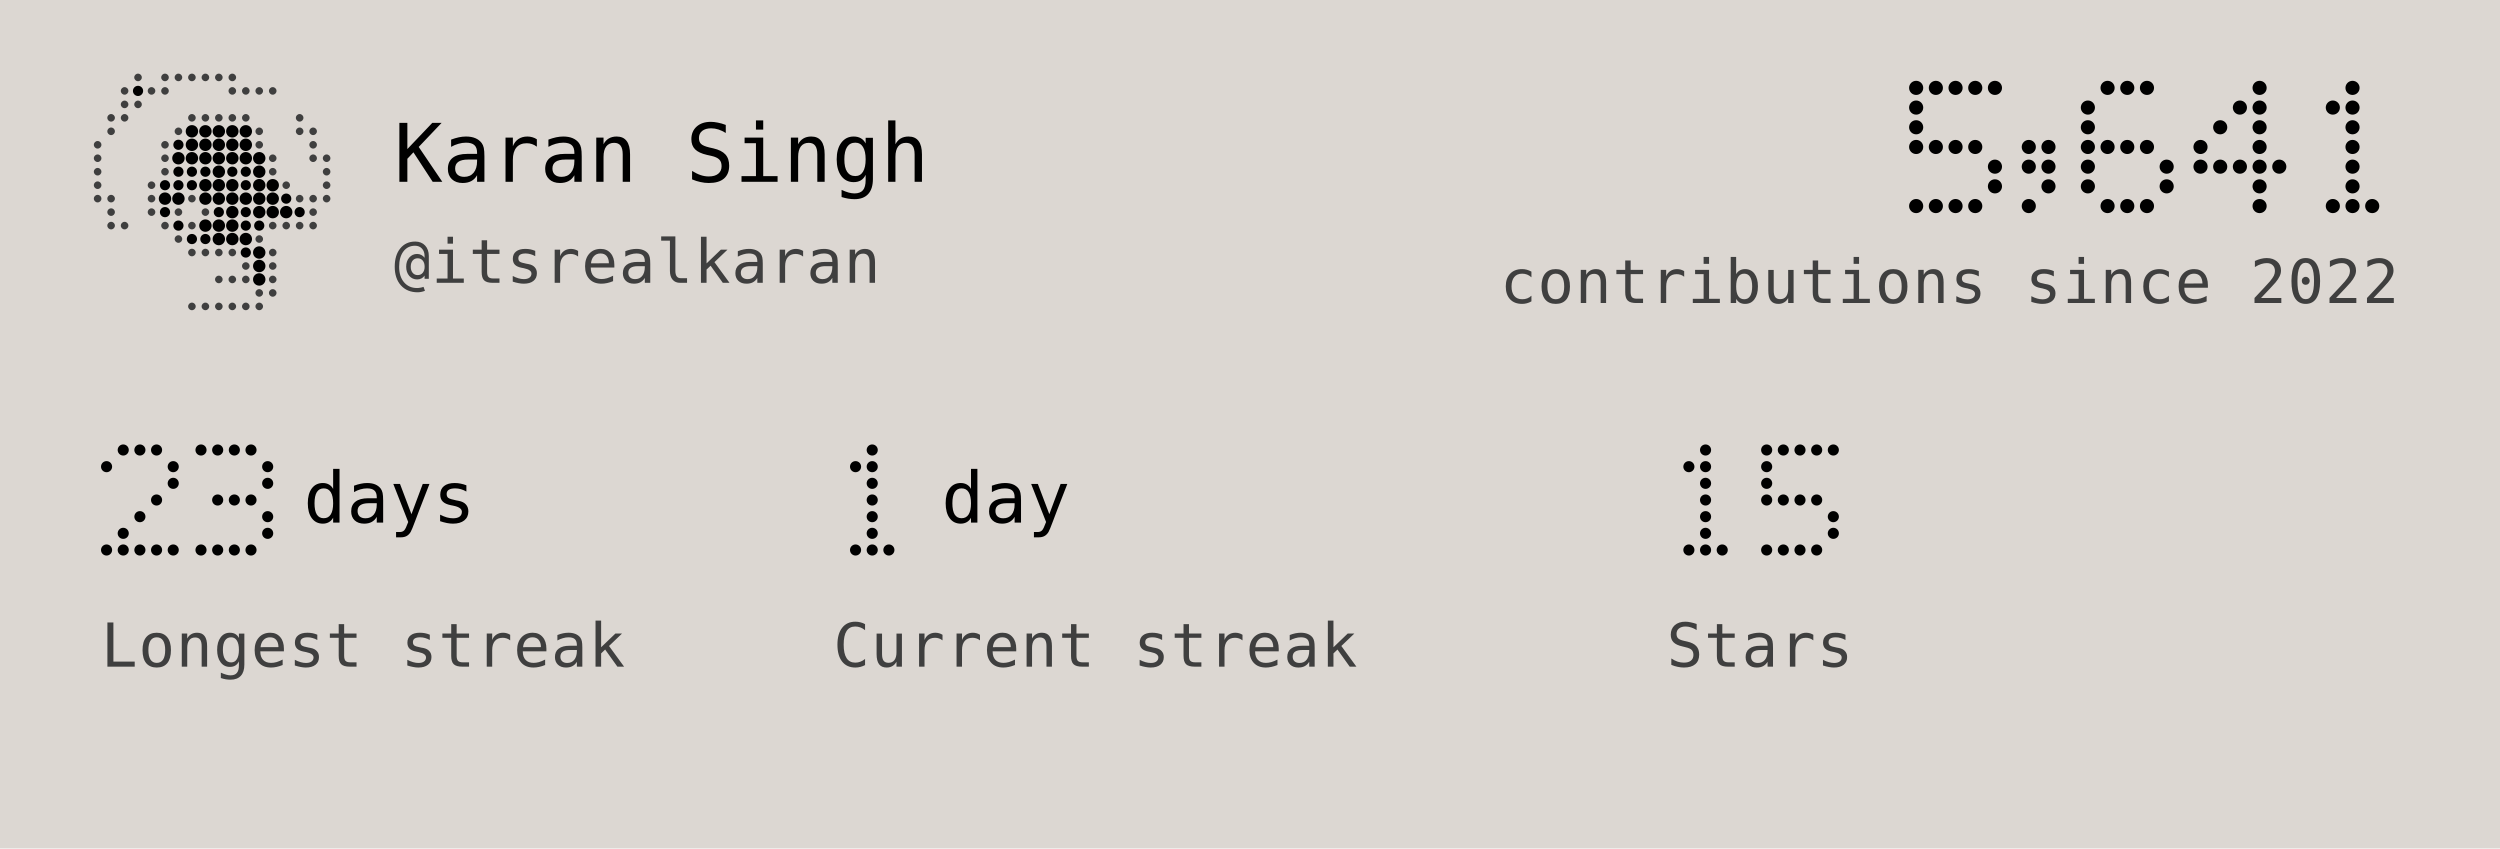
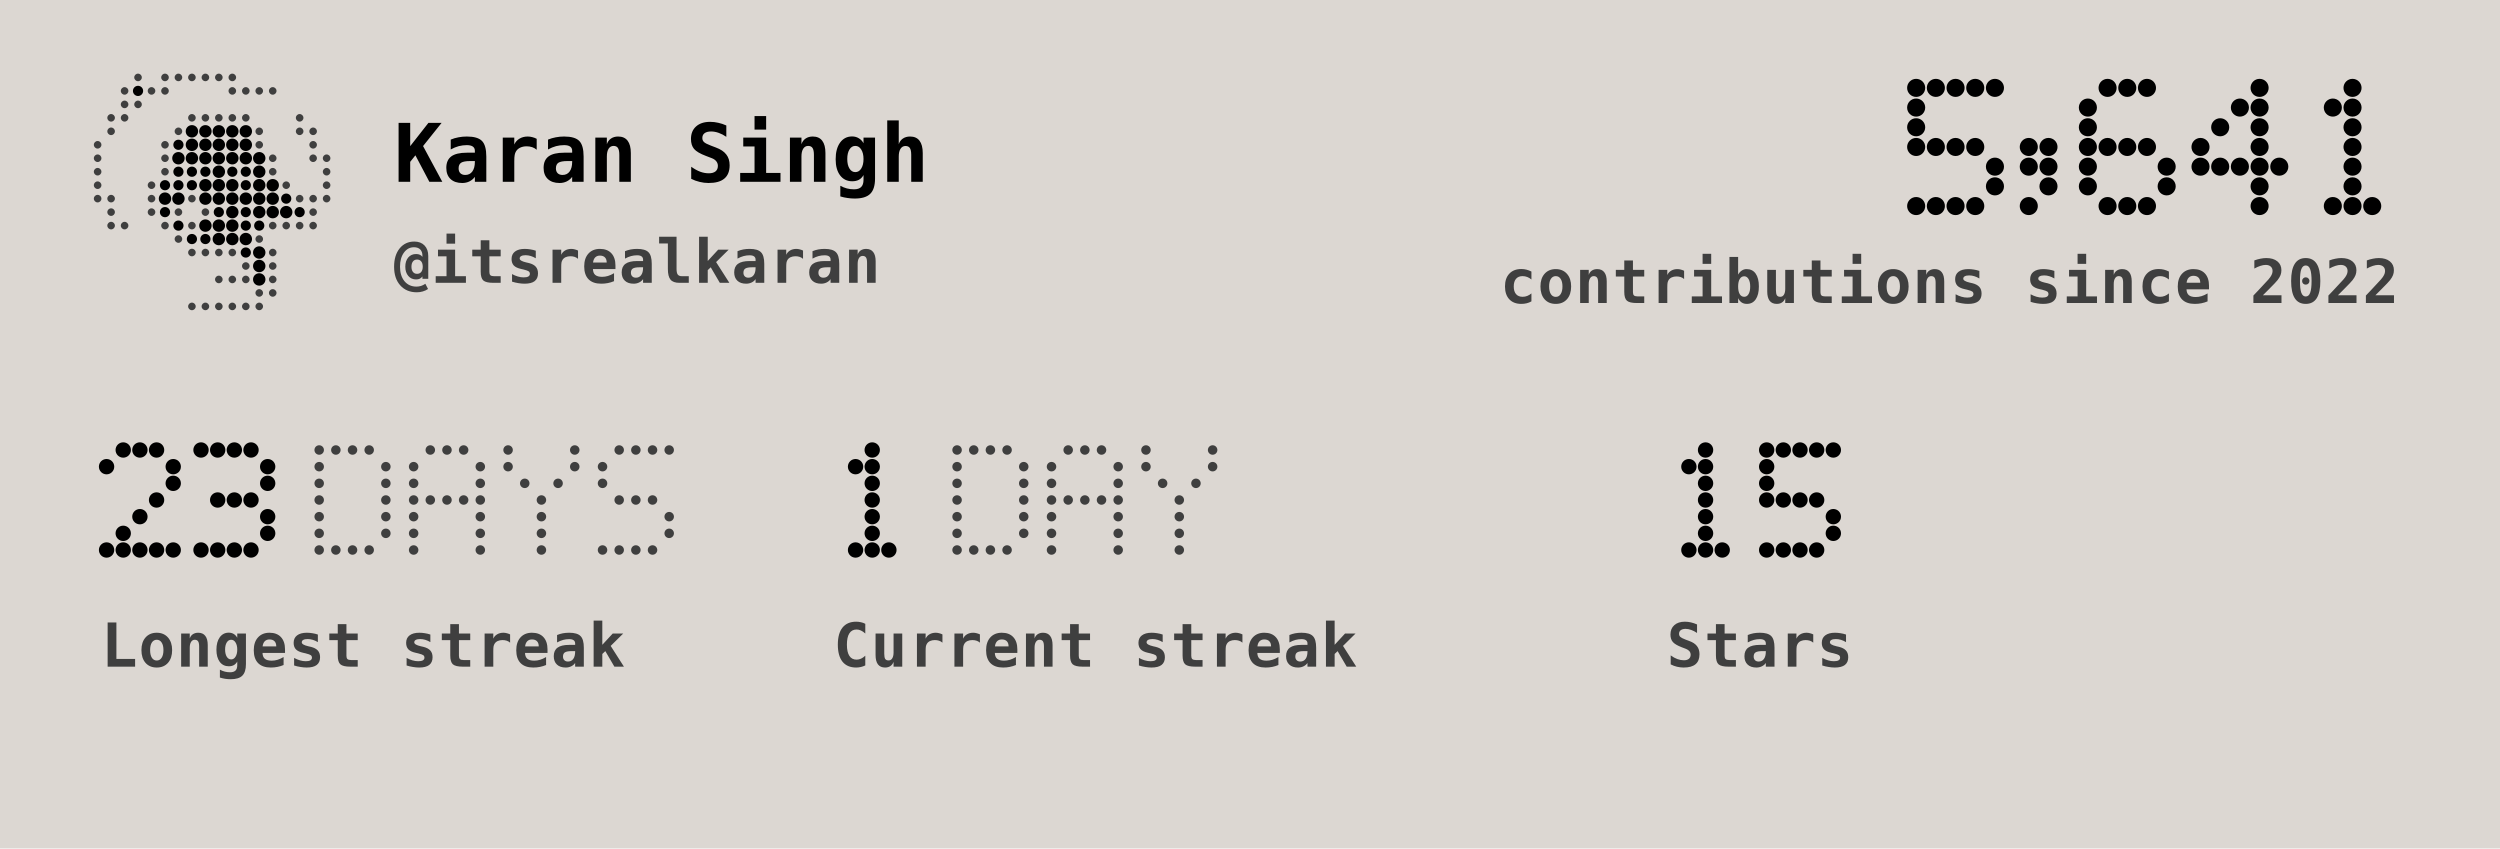
<svg xmlns="http://www.w3.org/2000/svg" width="495" height="168" viewBox="0 0 495 168" role="img">
  <rect width="495" height="168" fill="#DCD7D2" />
  <rect x="20" y="20" width="0" height="0" fill="#C8102E" />
  <circle cx="27.33" cy="15.33" r="0.75" fill="#3F3F3F" />
  <circle cx="32.67" cy="15.33" r="0.75" fill="#3F3F3F" />
  <circle cx="35.33" cy="15.33" r="0.75" fill="#3F3F3F" />
  <circle cx="38.00" cy="15.33" r="0.75" fill="#3F3F3F" />
  <circle cx="40.67" cy="15.33" r="0.75" fill="#3F3F3F" />
  <circle cx="43.33" cy="15.33" r="0.75" fill="#3F3F3F" />
  <circle cx="46.00" cy="15.33" r="0.75" fill="#3F3F3F" />
  <circle cx="24.67" cy="18.00" r="0.75" fill="#3F3F3F" />
  <circle cx="27.33" cy="18.00" r="1.01" fill="#000000" />
  <circle cx="30.00" cy="18.00" r="0.75" fill="#3F3F3F" />
  <circle cx="32.67" cy="18.00" r="0.75" fill="#3F3F3F" />
  <circle cx="46.00" cy="18.00" r="0.75" fill="#3F3F3F" />
  <circle cx="48.67" cy="18.00" r="0.75" fill="#3F3F3F" />
  <circle cx="51.33" cy="18.00" r="0.75" fill="#3F3F3F" />
  <circle cx="54.00" cy="18.00" r="0.75" fill="#3F3F3F" />
  <circle cx="24.67" cy="20.67" r="0.75" fill="#3F3F3F" />
  <circle cx="27.33" cy="20.67" r="0.75" fill="#3F3F3F" />
  <circle cx="22.00" cy="23.33" r="0.75" fill="#3F3F3F" />
  <circle cx="24.67" cy="23.33" r="0.75" fill="#3F3F3F" />
  <circle cx="38.00" cy="23.33" r="0.75" fill="#3F3F3F" />
  <circle cx="40.67" cy="23.33" r="0.75" fill="#3F3F3F" />
  <circle cx="43.33" cy="23.33" r="0.75" fill="#3F3F3F" />
  <circle cx="46.00" cy="23.33" r="0.75" fill="#3F3F3F" />
  <circle cx="48.67" cy="23.33" r="0.75" fill="#3F3F3F" />
  <circle cx="59.33" cy="23.33" r="0.75" fill="#3F3F3F" />
  <circle cx="22.00" cy="26.00" r="0.75" fill="#3F3F3F" />
  <circle cx="35.33" cy="26.00" r="0.75" fill="#3F3F3F" />
  <circle cx="38.00" cy="26.00" r="1.23" fill="#000000" />
  <circle cx="40.67" cy="26.00" r="1.23" fill="#000000" />
  <circle cx="43.33" cy="26.00" r="1.23" fill="#000000" />
  <circle cx="46.00" cy="26.00" r="1.23" fill="#000000" />
  <circle cx="48.67" cy="26.00" r="1.23" fill="#000000" />
  <circle cx="51.33" cy="26.00" r="0.75" fill="#3F3F3F" />
  <circle cx="59.33" cy="26.00" r="0.75" fill="#3F3F3F" />
  <circle cx="62.00" cy="26.00" r="0.75" fill="#3F3F3F" />
  <circle cx="19.33" cy="28.67" r="0.75" fill="#3F3F3F" />
  <circle cx="32.67" cy="28.67" r="0.75" fill="#3F3F3F" />
  <circle cx="35.33" cy="28.67" r="1.01" fill="#000000" />
  <circle cx="38.00" cy="28.67" r="1.23" fill="#000000" />
  <circle cx="40.67" cy="28.67" r="1.23" fill="#000000" />
  <circle cx="43.33" cy="28.67" r="1.23" fill="#000000" />
  <circle cx="46.00" cy="28.67" r="1.23" fill="#000000" />
  <circle cx="48.67" cy="28.67" r="1.23" fill="#000000" />
  <circle cx="51.33" cy="28.67" r="0.75" fill="#3F3F3F" />
  <circle cx="62.00" cy="28.67" r="0.75" fill="#3F3F3F" />
  <circle cx="19.33" cy="31.33" r="0.75" fill="#3F3F3F" />
  <circle cx="32.67" cy="31.33" r="0.75" fill="#3F3F3F" />
  <circle cx="35.33" cy="31.33" r="1.23" fill="#000000" />
  <circle cx="38.00" cy="31.33" r="1.23" fill="#000000" />
  <circle cx="40.67" cy="31.33" r="1.23" fill="#000000" />
  <circle cx="43.33" cy="31.33" r="1.23" fill="#000000" />
  <circle cx="46.00" cy="31.33" r="1.23" fill="#000000" />
  <circle cx="48.67" cy="31.33" r="1.23" fill="#000000" />
  <circle cx="51.33" cy="31.33" r="1.23" fill="#000000" />
  <circle cx="54.00" cy="31.33" r="0.75" fill="#3F3F3F" />
  <circle cx="62.00" cy="31.33" r="0.75" fill="#3F3F3F" />
  <circle cx="64.67" cy="31.33" r="0.75" fill="#3F3F3F" />
  <circle cx="19.33" cy="34.00" r="0.75" fill="#3F3F3F" />
  <circle cx="32.67" cy="34.00" r="0.75" fill="#3F3F3F" />
  <circle cx="35.33" cy="34.00" r="1.01" fill="#000000" />
  <circle cx="38.00" cy="34.00" r="1.01" fill="#000000" />
  <circle cx="40.67" cy="34.00" r="1.01" fill="#000000" />
  <circle cx="43.33" cy="34.00" r="1.23" fill="#000000" />
  <circle cx="46.00" cy="34.00" r="1.01" fill="#000000" />
  <circle cx="48.67" cy="34.00" r="1.01" fill="#000000" />
  <circle cx="51.33" cy="34.00" r="1.23" fill="#000000" />
  <circle cx="54.00" cy="34.00" r="0.75" fill="#3F3F3F" />
  <circle cx="64.67" cy="34.00" r="0.75" fill="#3F3F3F" />
  <circle cx="19.33" cy="36.67" r="0.75" fill="#3F3F3F" />
  <circle cx="30.00" cy="36.67" r="0.75" fill="#3F3F3F" />
  <circle cx="32.67" cy="36.67" r="1.01" fill="#000000" />
  <circle cx="35.33" cy="36.67" r="1.01" fill="#000000" />
  <circle cx="38.00" cy="36.67" r="1.01" fill="#000000" />
  <circle cx="40.67" cy="36.67" r="1.23" fill="#000000" />
  <circle cx="43.33" cy="36.67" r="1.23" fill="#000000" />
  <circle cx="46.00" cy="36.67" r="1.23" fill="#000000" />
  <circle cx="48.67" cy="36.67" r="1.01" fill="#000000" />
  <circle cx="51.33" cy="36.67" r="1.23" fill="#000000" />
  <circle cx="54.00" cy="36.67" r="1.23" fill="#000000" />
  <circle cx="56.67" cy="36.67" r="0.75" fill="#3F3F3F" />
  <circle cx="64.67" cy="36.67" r="0.75" fill="#3F3F3F" />
  <circle cx="19.33" cy="39.33" r="0.75" fill="#3F3F3F" />
  <circle cx="22.00" cy="39.33" r="0.75" fill="#3F3F3F" />
  <circle cx="30.00" cy="39.33" r="0.75" fill="#3F3F3F" />
  <circle cx="32.67" cy="39.33" r="1.23" fill="#000000" />
  <circle cx="35.33" cy="39.33" r="1.23" fill="#000000" />
  <circle cx="38.00" cy="39.33" r="0.75" fill="#3F3F3F" />
  <circle cx="40.67" cy="39.33" r="1.23" fill="#000000" />
  <circle cx="43.33" cy="39.33" r="1.23" fill="#000000" />
  <circle cx="46.00" cy="39.33" r="1.23" fill="#000000" />
  <circle cx="48.67" cy="39.33" r="1.23" fill="#000000" />
  <circle cx="51.33" cy="39.33" r="1.23" fill="#000000" />
  <circle cx="54.00" cy="39.33" r="1.23" fill="#000000" />
  <circle cx="56.67" cy="39.33" r="1.01" fill="#000000" />
  <circle cx="59.33" cy="39.33" r="0.75" fill="#3F3F3F" />
  <circle cx="62.00" cy="39.33" r="0.75" fill="#3F3F3F" />
  <circle cx="64.67" cy="39.33" r="0.75" fill="#3F3F3F" />
  <circle cx="22.00" cy="42.00" r="0.75" fill="#3F3F3F" />
  <circle cx="30.00" cy="42.00" r="0.75" fill="#3F3F3F" />
  <circle cx="32.67" cy="42.00" r="1.01" fill="#000000" />
  <circle cx="35.33" cy="42.00" r="0.75" fill="#3F3F3F" />
  <circle cx="40.67" cy="42.00" r="0.75" fill="#3F3F3F" />
  <circle cx="43.33" cy="42.00" r="1.01" fill="#000000" />
  <circle cx="46.00" cy="42.00" r="1.23" fill="#000000" />
  <circle cx="48.67" cy="42.00" r="1.01" fill="#000000" />
  <circle cx="51.33" cy="42.00" r="1.23" fill="#000000" />
  <circle cx="54.00" cy="42.00" r="1.23" fill="#000000" />
  <circle cx="56.67" cy="42.00" r="1.23" fill="#000000" />
  <circle cx="59.33" cy="42.00" r="1.01" fill="#000000" />
  <circle cx="62.00" cy="42.00" r="0.75" fill="#3F3F3F" />
  <circle cx="22.00" cy="44.67" r="0.75" fill="#3F3F3F" />
  <circle cx="24.67" cy="44.67" r="0.75" fill="#3F3F3F" />
  <circle cx="32.67" cy="44.67" r="0.75" fill="#3F3F3F" />
  <circle cx="35.33" cy="44.67" r="1.01" fill="#000000" />
  <circle cx="38.00" cy="44.67" r="0.75" fill="#3F3F3F" />
  <circle cx="40.67" cy="44.67" r="1.23" fill="#000000" />
  <circle cx="43.33" cy="44.67" r="1.23" fill="#000000" />
  <circle cx="46.00" cy="44.67" r="1.23" fill="#000000" />
  <circle cx="48.67" cy="44.67" r="1.01" fill="#000000" />
  <circle cx="51.33" cy="44.67" r="1.01" fill="#000000" />
  <circle cx="54.00" cy="44.67" r="0.75" fill="#3F3F3F" />
  <circle cx="56.67" cy="44.67" r="0.75" fill="#3F3F3F" />
  <circle cx="59.33" cy="44.67" r="0.75" fill="#3F3F3F" />
  <circle cx="62.00" cy="44.67" r="0.75" fill="#3F3F3F" />
  <circle cx="35.33" cy="47.33" r="0.75" fill="#3F3F3F" />
  <circle cx="38.00" cy="47.33" r="1.01" fill="#000000" />
  <circle cx="40.67" cy="47.33" r="1.01" fill="#000000" />
  <circle cx="43.33" cy="47.33" r="1.23" fill="#000000" />
  <circle cx="46.00" cy="47.33" r="1.23" fill="#000000" />
  <circle cx="48.67" cy="47.33" r="1.23" fill="#000000" />
  <circle cx="51.33" cy="47.33" r="0.75" fill="#3F3F3F" />
  <circle cx="38.00" cy="50.00" r="0.75" fill="#3F3F3F" />
  <circle cx="40.67" cy="50.00" r="0.75" fill="#3F3F3F" />
  <circle cx="43.33" cy="50.00" r="0.75" fill="#3F3F3F" />
  <circle cx="46.00" cy="50.00" r="0.75" fill="#3F3F3F" />
  <circle cx="48.67" cy="50.00" r="1.01" fill="#000000" />
  <circle cx="51.33" cy="50.00" r="1.23" fill="#000000" />
  <circle cx="54.00" cy="50.00" r="0.75" fill="#3F3F3F" />
  <circle cx="48.67" cy="52.67" r="0.75" fill="#3F3F3F" />
  <circle cx="51.33" cy="52.67" r="1.23" fill="#000000" />
  <circle cx="54.00" cy="52.67" r="0.75" fill="#3F3F3F" />
  <circle cx="43.33" cy="55.33" r="0.75" fill="#3F3F3F" />
  <circle cx="46.00" cy="55.33" r="0.75" fill="#3F3F3F" />
  <circle cx="48.67" cy="55.33" r="0.75" fill="#3F3F3F" />
  <circle cx="51.33" cy="55.33" r="1.23" fill="#000000" />
  <circle cx="54.00" cy="55.33" r="0.75" fill="#3F3F3F" />
  <circle cx="51.33" cy="58.00" r="0.75" fill="#3F3F3F" />
  <circle cx="54.00" cy="58.00" r="0.75" fill="#3F3F3F" />
  <circle cx="38.00" cy="60.67" r="0.75" fill="#3F3F3F" />
  <circle cx="40.67" cy="60.67" r="0.75" fill="#3F3F3F" />
  <circle cx="43.33" cy="60.67" r="0.75" fill="#3F3F3F" />
  <circle cx="46.00" cy="60.67" r="0.75" fill="#3F3F3F" />
  <circle cx="48.67" cy="60.67" r="0.75" fill="#3F3F3F" />
  <circle cx="51.33" cy="60.67" r="0.75" fill="#3F3F3F" />
-   <text x="78" y="36" fill="#000000" text-anchor="start" font-family="ui-monospace, Geist Mono, monospace" font-size="16" letter-spacing="0" dominant-baseline="auto">Karan Singh</text>
-   <text x="78" y="56" fill="#3F3F3F" text-anchor="start" font-family="ui-monospace, Geist Mono, monospace" font-size="12" letter-spacing="0.2" dominant-baseline="auto">@itsrealkaran</text>
-   <circle cx="379.4" cy="17.4" r="1.40" fill="#000000" />
-   <circle cx="383.3" cy="17.4" r="1.40" fill="#000000" />
-   <circle cx="387.2" cy="17.4" r="1.40" fill="#000000" />
-   <circle cx="391.1" cy="17.4" r="1.40" fill="#000000" />
-   <circle cx="395.0" cy="17.4" r="1.40" fill="#000000" />
-   <circle cx="379.4" cy="21.3" r="1.40" fill="#000000" />
-   <circle cx="379.4" cy="25.2" r="1.40" fill="#000000" />
-   <circle cx="379.4" cy="29.1" r="1.40" fill="#000000" />
-   <circle cx="383.3" cy="29.1" r="1.40" fill="#000000" />
-   <circle cx="387.2" cy="29.1" r="1.40" fill="#000000" />
-   <circle cx="391.1" cy="29.1" r="1.40" fill="#000000" />
-   <circle cx="395.0" cy="33.0" r="1.40" fill="#000000" />
-   <circle cx="395.0" cy="36.9" r="1.40" fill="#000000" />
-   <circle cx="379.4" cy="40.8" r="1.40" fill="#000000" />
-   <circle cx="383.3" cy="40.8" r="1.40" fill="#000000" />
-   <circle cx="387.2" cy="40.8" r="1.40" fill="#000000" />
-   <circle cx="391.1" cy="40.8" r="1.40" fill="#000000" />
-   <circle cx="401.7" cy="29.1" r="1.40" fill="#000000" />
-   <circle cx="405.6" cy="29.1" r="1.40" fill="#000000" />
-   <circle cx="401.7" cy="33.0" r="1.40" fill="#000000" />
-   <circle cx="405.6" cy="33.0" r="1.40" fill="#000000" />
-   <circle cx="405.6" cy="36.9" r="1.40" fill="#000000" />
-   <circle cx="401.7" cy="40.8" r="1.40" fill="#000000" />
-   <circle cx="417.3" cy="17.4" r="1.40" fill="#000000" />
-   <circle cx="421.2" cy="17.4" r="1.40" fill="#000000" />
-   <circle cx="425.1" cy="17.4" r="1.40" fill="#000000" />
-   <circle cx="413.4" cy="21.3" r="1.40" fill="#000000" />
-   <circle cx="413.4" cy="25.2" r="1.40" fill="#000000" />
-   <circle cx="413.4" cy="29.1" r="1.40" fill="#000000" />
-   <circle cx="417.3" cy="29.1" r="1.40" fill="#000000" />
-   <circle cx="421.2" cy="29.1" r="1.40" fill="#000000" />
-   <circle cx="425.1" cy="29.1" r="1.40" fill="#000000" />
-   <circle cx="413.4" cy="33.0" r="1.40" fill="#000000" />
-   <circle cx="429.0" cy="33.0" r="1.40" fill="#000000" />
-   <circle cx="413.4" cy="36.9" r="1.40" fill="#000000" />
-   <circle cx="429.0" cy="36.9" r="1.40" fill="#000000" />
-   <circle cx="417.3" cy="40.8" r="1.40" fill="#000000" />
-   <circle cx="421.2" cy="40.8" r="1.40" fill="#000000" />
-   <circle cx="425.1" cy="40.8" r="1.40" fill="#000000" />
-   <circle cx="447.4" cy="17.4" r="1.40" fill="#000000" />
-   <circle cx="443.5" cy="21.3" r="1.40" fill="#000000" />
-   <circle cx="447.4" cy="21.3" r="1.40" fill="#000000" />
-   <circle cx="439.6" cy="25.2" r="1.40" fill="#000000" />
-   <circle cx="447.4" cy="25.2" r="1.40" fill="#000000" />
-   <circle cx="435.7" cy="29.1" r="1.40" fill="#000000" />
-   <circle cx="447.4" cy="29.1" r="1.40" fill="#000000" />
-   <circle cx="435.7" cy="33.0" r="1.40" fill="#000000" />
-   <circle cx="439.6" cy="33.0" r="1.40" fill="#000000" />
-   <circle cx="443.5" cy="33.0" r="1.40" fill="#000000" />
-   <circle cx="447.4" cy="33.0" r="1.40" fill="#000000" />
-   <circle cx="451.3" cy="33.0" r="1.40" fill="#000000" />
-   <circle cx="447.4" cy="36.9" r="1.40" fill="#000000" />
-   <circle cx="447.4" cy="40.8" r="1.40" fill="#000000" />
-   <circle cx="465.8" cy="17.4" r="1.40" fill="#000000" />
-   <circle cx="461.9" cy="21.3" r="1.40" fill="#000000" />
-   <circle cx="465.8" cy="21.3" r="1.40" fill="#000000" />
-   <circle cx="465.8" cy="25.2" r="1.40" fill="#000000" />
-   <circle cx="465.8" cy="29.1" r="1.40" fill="#000000" />
-   <circle cx="465.8" cy="33.0" r="1.40" fill="#000000" />
-   <circle cx="465.8" cy="36.9" r="1.40" fill="#000000" />
-   <circle cx="461.9" cy="40.8" r="1.40" fill="#000000" />
-   <circle cx="465.8" cy="40.8" r="1.40" fill="#000000" />
-   <circle cx="469.7" cy="40.8" r="1.40" fill="#000000" />
-   <text x="475" y="60" fill="#3F3F3F" text-anchor="end" font-family="ui-monospace, Geist Mono, monospace" font-size="12" letter-spacing="0.2" dominant-baseline="auto">contributions since 2022</text>
-   <circle cx="24.4" cy="89.1" r="1.10" fill="#000000" />
-   <circle cx="27.7" cy="89.1" r="1.10" fill="#000000" />
-   <circle cx="31.0" cy="89.1" r="1.10" fill="#000000" />
-   <circle cx="21.1" cy="92.4" r="1.10" fill="#000000" />
-   <circle cx="34.3" cy="92.4" r="1.10" fill="#000000" />
-   <circle cx="34.3" cy="95.7" r="1.10" fill="#000000" />
-   <circle cx="31.0" cy="99.0" r="1.10" fill="#000000" />
-   <circle cx="27.7" cy="102.3" r="1.10" fill="#000000" />
-   <circle cx="24.4" cy="105.6" r="1.10" fill="#000000" />
-   <circle cx="21.1" cy="108.9" r="1.10" fill="#000000" />
-   <circle cx="24.4" cy="108.9" r="1.10" fill="#000000" />
-   <circle cx="27.7" cy="108.9" r="1.10" fill="#000000" />
-   <circle cx="31.0" cy="108.9" r="1.10" fill="#000000" />
-   <circle cx="34.3" cy="108.9" r="1.10" fill="#000000" />
-   <circle cx="39.8" cy="89.1" r="1.10" fill="#000000" />
-   <circle cx="43.1" cy="89.1" r="1.10" fill="#000000" />
-   <circle cx="46.4" cy="89.1" r="1.10" fill="#000000" />
-   <circle cx="49.7" cy="89.1" r="1.10" fill="#000000" />
-   <circle cx="53.0" cy="92.4" r="1.10" fill="#000000" />
-   <circle cx="53.0" cy="95.7" r="1.10" fill="#000000" />
-   <circle cx="43.1" cy="99.0" r="1.10" fill="#000000" />
-   <circle cx="46.4" cy="99.0" r="1.10" fill="#000000" />
-   <circle cx="49.7" cy="99.0" r="1.10" fill="#000000" />
-   <circle cx="53.0" cy="102.3" r="1.10" fill="#000000" />
-   <circle cx="53.0" cy="105.6" r="1.10" fill="#000000" />
-   <circle cx="39.8" cy="108.9" r="1.10" fill="#000000" />
-   <circle cx="43.1" cy="108.9" r="1.10" fill="#000000" />
-   <circle cx="46.4" cy="108.9" r="1.10" fill="#000000" />
-   <circle cx="49.7" cy="108.9" r="1.10" fill="#000000" />
-   <text x="60.1" y="103.48" fill="#000000" text-anchor="start" font-family="ui-monospace, Geist Mono, monospace" font-size="14" letter-spacing="0.1" dominant-baseline="auto">days</text>
-   <text x="20" y="132" fill="#3F3F3F" text-anchor="start" font-family="ui-monospace, Geist Mono, monospace" font-size="12" letter-spacing="0.2" dominant-baseline="auto">Longest streak</text>
-   <circle cx="172.7" cy="89.1" r="1.10" fill="#000000" />
-   <circle cx="169.4" cy="92.4" r="1.10" fill="#000000" />
-   <circle cx="172.7" cy="92.4" r="1.10" fill="#000000" />
-   <circle cx="172.7" cy="95.7" r="1.10" fill="#000000" />
-   <circle cx="172.7" cy="99.0" r="1.10" fill="#000000" />
-   <circle cx="172.7" cy="102.3" r="1.10" fill="#000000" />
-   <circle cx="172.7" cy="105.6" r="1.10" fill="#000000" />
-   <circle cx="169.4" cy="108.9" r="1.10" fill="#000000" />
-   <circle cx="172.7" cy="108.9" r="1.10" fill="#000000" />
-   <circle cx="176.0" cy="108.9" r="1.10" fill="#000000" />
-   <text x="186.4" y="103.48" fill="#000000" text-anchor="start" font-family="ui-monospace, Geist Mono, monospace" font-size="14" letter-spacing="0.1" dominant-baseline="auto">day</text>
-   <text x="165.0" y="132" fill="#3F3F3F" text-anchor="start" font-family="ui-monospace, Geist Mono, monospace" font-size="12" letter-spacing="0.2" dominant-baseline="auto">Current streak</text>
-   <circle cx="337.7" cy="89.1" r="1.10" fill="#000000" />
-   <circle cx="334.4" cy="92.4" r="1.10" fill="#000000" />
-   <circle cx="337.7" cy="92.4" r="1.10" fill="#000000" />
-   <circle cx="337.7" cy="95.7" r="1.10" fill="#000000" />
-   <circle cx="337.7" cy="99.0" r="1.10" fill="#000000" />
-   <circle cx="337.7" cy="102.3" r="1.10" fill="#000000" />
-   <circle cx="337.7" cy="105.6" r="1.10" fill="#000000" />
-   <circle cx="334.4" cy="108.9" r="1.10" fill="#000000" />
-   <circle cx="337.7" cy="108.9" r="1.10" fill="#000000" />
-   <circle cx="341.0" cy="108.9" r="1.10" fill="#000000" />
-   <circle cx="349.8" cy="89.1" r="1.10" fill="#000000" />
-   <circle cx="353.1" cy="89.1" r="1.10" fill="#000000" />
-   <circle cx="356.4" cy="89.1" r="1.10" fill="#000000" />
-   <circle cx="359.7" cy="89.1" r="1.10" fill="#000000" />
-   <circle cx="363.0" cy="89.1" r="1.10" fill="#000000" />
-   <circle cx="349.8" cy="92.4" r="1.10" fill="#000000" />
-   <circle cx="349.8" cy="95.7" r="1.10" fill="#000000" />
-   <circle cx="349.8" cy="99.0" r="1.10" fill="#000000" />
-   <circle cx="353.1" cy="99.0" r="1.10" fill="#000000" />
-   <circle cx="356.4" cy="99.0" r="1.10" fill="#000000" />
-   <circle cx="359.7" cy="99.0" r="1.10" fill="#000000" />
-   <circle cx="363.0" cy="102.3" r="1.10" fill="#000000" />
-   <circle cx="363.0" cy="105.6" r="1.10" fill="#000000" />
-   <circle cx="349.8" cy="108.9" r="1.10" fill="#000000" />
-   <circle cx="353.1" cy="108.9" r="1.10" fill="#000000" />
-   <circle cx="356.4" cy="108.9" r="1.10" fill="#000000" />
-   <circle cx="359.7" cy="108.9" r="1.10" fill="#000000" />
-   <text x="330.0" y="132" fill="#3F3F3F" text-anchor="start" font-family="ui-monospace, Geist Mono, monospace" font-size="12" letter-spacing="0.2" dominant-baseline="auto">Stars</text>
+   <text x="78" y="36" fill="#000000" text-anchor="start" font-family="ui-monospace, Geist Mono, monospace" font-weight="700" font-size="16" letter-spacing="0" dominant-baseline="auto">Karan Singh</text>
+   <text x="78" y="56" fill="#3F3F3F" text-anchor="start" font-family="ui-monospace, Geist Mono, monospace" font-weight="700" font-size="12" letter-spacing="0.2" dominant-baseline="auto">@itsrealkaran</text>
+   <circle cx="379.4" cy="17.4" r="1.79" fill="#000000" />
+   <circle cx="383.3" cy="17.4" r="1.79" fill="#000000" />
+   <circle cx="387.2" cy="17.4" r="1.79" fill="#000000" />
+   <circle cx="391.1" cy="17.4" r="1.79" fill="#000000" />
+   <circle cx="395.0" cy="17.4" r="1.79" fill="#000000" />
+   <circle cx="379.4" cy="21.3" r="1.79" fill="#000000" />
+   <circle cx="379.4" cy="25.2" r="1.79" fill="#000000" />
+   <circle cx="379.4" cy="29.1" r="1.79" fill="#000000" />
+   <circle cx="383.3" cy="29.1" r="1.79" fill="#000000" />
+   <circle cx="387.2" cy="29.1" r="1.79" fill="#000000" />
+   <circle cx="391.1" cy="29.1" r="1.79" fill="#000000" />
+   <circle cx="395.0" cy="33.0" r="1.79" fill="#000000" />
+   <circle cx="395.0" cy="36.9" r="1.79" fill="#000000" />
+   <circle cx="379.4" cy="40.8" r="1.79" fill="#000000" />
+   <circle cx="383.3" cy="40.8" r="1.79" fill="#000000" />
+   <circle cx="387.2" cy="40.8" r="1.79" fill="#000000" />
+   <circle cx="391.1" cy="40.8" r="1.79" fill="#000000" />
+   <circle cx="401.7" cy="29.1" r="1.79" fill="#000000" />
+   <circle cx="405.6" cy="29.1" r="1.79" fill="#000000" />
+   <circle cx="401.7" cy="33.0" r="1.79" fill="#000000" />
+   <circle cx="405.6" cy="33.0" r="1.79" fill="#000000" />
+   <circle cx="405.6" cy="36.9" r="1.79" fill="#000000" />
+   <circle cx="401.7" cy="40.8" r="1.79" fill="#000000" />
+   <circle cx="417.3" cy="17.4" r="1.79" fill="#000000" />
+   <circle cx="421.2" cy="17.4" r="1.79" fill="#000000" />
+   <circle cx="425.1" cy="17.4" r="1.79" fill="#000000" />
+   <circle cx="413.4" cy="21.3" r="1.79" fill="#000000" />
+   <circle cx="413.4" cy="25.2" r="1.79" fill="#000000" />
+   <circle cx="413.4" cy="29.1" r="1.79" fill="#000000" />
+   <circle cx="417.3" cy="29.1" r="1.79" fill="#000000" />
+   <circle cx="421.2" cy="29.1" r="1.79" fill="#000000" />
+   <circle cx="425.1" cy="29.1" r="1.79" fill="#000000" />
+   <circle cx="413.4" cy="33.0" r="1.79" fill="#000000" />
+   <circle cx="429.0" cy="33.0" r="1.79" fill="#000000" />
+   <circle cx="413.4" cy="36.9" r="1.79" fill="#000000" />
+   <circle cx="429.0" cy="36.9" r="1.79" fill="#000000" />
+   <circle cx="417.3" cy="40.8" r="1.79" fill="#000000" />
+   <circle cx="421.2" cy="40.8" r="1.79" fill="#000000" />
+   <circle cx="425.1" cy="40.8" r="1.79" fill="#000000" />
+   <circle cx="447.4" cy="17.4" r="1.79" fill="#000000" />
+   <circle cx="443.5" cy="21.3" r="1.79" fill="#000000" />
+   <circle cx="447.4" cy="21.3" r="1.79" fill="#000000" />
+   <circle cx="439.6" cy="25.2" r="1.79" fill="#000000" />
+   <circle cx="447.4" cy="25.2" r="1.79" fill="#000000" />
+   <circle cx="435.7" cy="29.1" r="1.79" fill="#000000" />
+   <circle cx="447.4" cy="29.1" r="1.79" fill="#000000" />
+   <circle cx="435.7" cy="33.0" r="1.79" fill="#000000" />
+   <circle cx="439.6" cy="33.0" r="1.79" fill="#000000" />
+   <circle cx="443.5" cy="33.0" r="1.79" fill="#000000" />
+   <circle cx="447.4" cy="33.0" r="1.79" fill="#000000" />
+   <circle cx="451.3" cy="33.0" r="1.79" fill="#000000" />
+   <circle cx="447.4" cy="36.9" r="1.79" fill="#000000" />
+   <circle cx="447.4" cy="40.8" r="1.79" fill="#000000" />
+   <circle cx="465.8" cy="17.4" r="1.79" fill="#000000" />
+   <circle cx="461.9" cy="21.3" r="1.79" fill="#000000" />
+   <circle cx="465.8" cy="21.3" r="1.79" fill="#000000" />
+   <circle cx="465.8" cy="25.2" r="1.79" fill="#000000" />
+   <circle cx="465.8" cy="29.1" r="1.79" fill="#000000" />
+   <circle cx="465.8" cy="33.0" r="1.79" fill="#000000" />
+   <circle cx="465.8" cy="36.9" r="1.79" fill="#000000" />
+   <circle cx="461.9" cy="40.8" r="1.79" fill="#000000" />
+   <circle cx="465.8" cy="40.8" r="1.79" fill="#000000" />
+   <circle cx="469.7" cy="40.8" r="1.79" fill="#000000" />
+   <text x="475" y="60" fill="#3F3F3F" text-anchor="end" font-family="ui-monospace, Geist Mono, monospace" font-weight="700" font-size="12" letter-spacing="0.2" dominant-baseline="auto">contributions since 2022</text>
+   <circle cx="24.4" cy="89.1" r="1.52" fill="#000000" />
+   <circle cx="27.7" cy="89.1" r="1.52" fill="#000000" />
+   <circle cx="31.0" cy="89.1" r="1.52" fill="#000000" />
+   <circle cx="21.1" cy="92.4" r="1.52" fill="#000000" />
+   <circle cx="34.3" cy="92.4" r="1.52" fill="#000000" />
+   <circle cx="34.3" cy="95.7" r="1.52" fill="#000000" />
+   <circle cx="31.0" cy="99.0" r="1.52" fill="#000000" />
+   <circle cx="27.7" cy="102.3" r="1.52" fill="#000000" />
+   <circle cx="24.4" cy="105.6" r="1.52" fill="#000000" />
+   <circle cx="21.1" cy="108.9" r="1.52" fill="#000000" />
+   <circle cx="24.4" cy="108.9" r="1.52" fill="#000000" />
+   <circle cx="27.7" cy="108.9" r="1.52" fill="#000000" />
+   <circle cx="31.0" cy="108.9" r="1.52" fill="#000000" />
+   <circle cx="34.3" cy="108.9" r="1.52" fill="#000000" />
+   <circle cx="39.8" cy="89.1" r="1.52" fill="#000000" />
+   <circle cx="43.1" cy="89.1" r="1.52" fill="#000000" />
+   <circle cx="46.4" cy="89.1" r="1.52" fill="#000000" />
+   <circle cx="49.7" cy="89.1" r="1.52" fill="#000000" />
+   <circle cx="53.0" cy="92.4" r="1.52" fill="#000000" />
+   <circle cx="53.0" cy="95.7" r="1.52" fill="#000000" />
+   <circle cx="43.1" cy="99.0" r="1.52" fill="#000000" />
+   <circle cx="46.4" cy="99.0" r="1.52" fill="#000000" />
+   <circle cx="49.7" cy="99.0" r="1.52" fill="#000000" />
+   <circle cx="53.0" cy="102.3" r="1.52" fill="#000000" />
+   <circle cx="53.0" cy="105.6" r="1.52" fill="#000000" />
+   <circle cx="39.8" cy="108.9" r="1.52" fill="#000000" />
+   <circle cx="43.1" cy="108.9" r="1.52" fill="#000000" />
+   <circle cx="46.4" cy="108.9" r="1.52" fill="#000000" />
+   <circle cx="49.7" cy="108.9" r="1.52" fill="#000000" />
+   <circle cx="63.2" cy="89.1" r="0.94" fill="#3F3F3F" />
+   <circle cx="66.5" cy="89.1" r="0.94" fill="#3F3F3F" />
+   <circle cx="69.8" cy="89.1" r="0.94" fill="#3F3F3F" />
+   <circle cx="73.1" cy="89.1" r="0.94" fill="#3F3F3F" />
+   <circle cx="63.2" cy="92.4" r="0.94" fill="#3F3F3F" />
+   <circle cx="76.4" cy="92.4" r="0.94" fill="#3F3F3F" />
+   <circle cx="63.2" cy="95.7" r="0.94" fill="#3F3F3F" />
+   <circle cx="76.4" cy="95.7" r="0.94" fill="#3F3F3F" />
+   <circle cx="63.2" cy="99.0" r="0.94" fill="#3F3F3F" />
+   <circle cx="76.4" cy="99.0" r="0.94" fill="#3F3F3F" />
+   <circle cx="63.2" cy="102.3" r="0.94" fill="#3F3F3F" />
+   <circle cx="76.4" cy="102.3" r="0.94" fill="#3F3F3F" />
+   <circle cx="63.2" cy="105.6" r="0.94" fill="#3F3F3F" />
+   <circle cx="76.4" cy="105.6" r="0.94" fill="#3F3F3F" />
+   <circle cx="63.2" cy="108.9" r="0.94" fill="#3F3F3F" />
+   <circle cx="66.5" cy="108.9" r="0.94" fill="#3F3F3F" />
+   <circle cx="69.8" cy="108.9" r="0.94" fill="#3F3F3F" />
+   <circle cx="73.1" cy="108.9" r="0.94" fill="#3F3F3F" />
+   <circle cx="85.2" cy="89.1" r="0.94" fill="#3F3F3F" />
+   <circle cx="88.5" cy="89.1" r="0.94" fill="#3F3F3F" />
+   <circle cx="91.8" cy="89.1" r="0.94" fill="#3F3F3F" />
+   <circle cx="81.9" cy="92.4" r="0.94" fill="#3F3F3F" />
+   <circle cx="95.1" cy="92.4" r="0.94" fill="#3F3F3F" />
+   <circle cx="81.9" cy="95.7" r="0.94" fill="#3F3F3F" />
+   <circle cx="95.1" cy="95.7" r="0.94" fill="#3F3F3F" />
+   <circle cx="81.9" cy="99.0" r="0.94" fill="#3F3F3F" />
+   <circle cx="85.2" cy="99.0" r="0.94" fill="#3F3F3F" />
+   <circle cx="88.5" cy="99.0" r="0.94" fill="#3F3F3F" />
+   <circle cx="91.8" cy="99.0" r="0.94" fill="#3F3F3F" />
+   <circle cx="95.1" cy="99.0" r="0.94" fill="#3F3F3F" />
+   <circle cx="81.9" cy="102.3" r="0.94" fill="#3F3F3F" />
+   <circle cx="95.1" cy="102.3" r="0.94" fill="#3F3F3F" />
+   <circle cx="81.9" cy="105.6" r="0.94" fill="#3F3F3F" />
+   <circle cx="95.1" cy="105.6" r="0.94" fill="#3F3F3F" />
+   <circle cx="81.9" cy="108.9" r="0.94" fill="#3F3F3F" />
+   <circle cx="95.1" cy="108.9" r="0.94" fill="#3F3F3F" />
+   <circle cx="100.6" cy="89.1" r="0.94" fill="#3F3F3F" />
+   <circle cx="113.8" cy="89.1" r="0.94" fill="#3F3F3F" />
+   <circle cx="100.6" cy="92.4" r="0.94" fill="#3F3F3F" />
+   <circle cx="113.8" cy="92.4" r="0.94" fill="#3F3F3F" />
+   <circle cx="103.9" cy="95.7" r="0.94" fill="#3F3F3F" />
+   <circle cx="110.5" cy="95.7" r="0.94" fill="#3F3F3F" />
+   <circle cx="107.2" cy="99.0" r="0.94" fill="#3F3F3F" />
+   <circle cx="107.2" cy="102.3" r="0.94" fill="#3F3F3F" />
+   <circle cx="107.2" cy="105.6" r="0.94" fill="#3F3F3F" />
+   <circle cx="107.2" cy="108.9" r="0.94" fill="#3F3F3F" />
+   <circle cx="122.6" cy="89.1" r="0.94" fill="#3F3F3F" />
+   <circle cx="125.9" cy="89.1" r="0.94" fill="#3F3F3F" />
+   <circle cx="129.2" cy="89.1" r="0.94" fill="#3F3F3F" />
+   <circle cx="132.5" cy="89.1" r="0.94" fill="#3F3F3F" />
+   <circle cx="119.3" cy="92.4" r="0.94" fill="#3F3F3F" />
+   <circle cx="119.3" cy="95.7" r="0.94" fill="#3F3F3F" />
+   <circle cx="122.6" cy="99.0" r="0.94" fill="#3F3F3F" />
+   <circle cx="125.9" cy="99.0" r="0.94" fill="#3F3F3F" />
+   <circle cx="129.2" cy="99.0" r="0.94" fill="#3F3F3F" />
+   <circle cx="132.5" cy="102.3" r="0.94" fill="#3F3F3F" />
+   <circle cx="132.5" cy="105.6" r="0.94" fill="#3F3F3F" />
+   <circle cx="119.3" cy="108.9" r="0.94" fill="#3F3F3F" />
+   <circle cx="122.6" cy="108.9" r="0.94" fill="#3F3F3F" />
+   <circle cx="125.9" cy="108.9" r="0.94" fill="#3F3F3F" />
+   <circle cx="129.2" cy="108.9" r="0.94" fill="#3F3F3F" />
+   <text x="20" y="132" fill="#3F3F3F" text-anchor="start" font-family="ui-monospace, Geist Mono, monospace" font-weight="700" font-size="12" letter-spacing="0.2" dominant-baseline="auto">Longest streak</text>
+   <circle cx="172.7" cy="89.1" r="1.52" fill="#000000" />
+   <circle cx="169.4" cy="92.4" r="1.52" fill="#000000" />
+   <circle cx="172.7" cy="92.4" r="1.52" fill="#000000" />
+   <circle cx="172.7" cy="95.7" r="1.52" fill="#000000" />
+   <circle cx="172.7" cy="99.0" r="1.52" fill="#000000" />
+   <circle cx="172.7" cy="102.3" r="1.52" fill="#000000" />
+   <circle cx="172.7" cy="105.6" r="1.52" fill="#000000" />
+   <circle cx="169.4" cy="108.9" r="1.52" fill="#000000" />
+   <circle cx="172.7" cy="108.9" r="1.52" fill="#000000" />
+   <circle cx="176.0" cy="108.9" r="1.52" fill="#000000" />
+   <circle cx="189.5" cy="89.1" r="0.94" fill="#3F3F3F" />
+   <circle cx="192.8" cy="89.1" r="0.94" fill="#3F3F3F" />
+   <circle cx="196.1" cy="89.1" r="0.94" fill="#3F3F3F" />
+   <circle cx="199.4" cy="89.1" r="0.94" fill="#3F3F3F" />
+   <circle cx="189.5" cy="92.4" r="0.94" fill="#3F3F3F" />
+   <circle cx="202.7" cy="92.4" r="0.94" fill="#3F3F3F" />
+   <circle cx="189.5" cy="95.7" r="0.94" fill="#3F3F3F" />
+   <circle cx="202.7" cy="95.7" r="0.94" fill="#3F3F3F" />
+   <circle cx="189.5" cy="99.0" r="0.94" fill="#3F3F3F" />
+   <circle cx="202.7" cy="99.0" r="0.94" fill="#3F3F3F" />
+   <circle cx="189.5" cy="102.3" r="0.94" fill="#3F3F3F" />
+   <circle cx="202.7" cy="102.3" r="0.94" fill="#3F3F3F" />
+   <circle cx="189.5" cy="105.6" r="0.94" fill="#3F3F3F" />
+   <circle cx="202.7" cy="105.6" r="0.94" fill="#3F3F3F" />
+   <circle cx="189.5" cy="108.9" r="0.94" fill="#3F3F3F" />
+   <circle cx="192.8" cy="108.9" r="0.94" fill="#3F3F3F" />
+   <circle cx="196.1" cy="108.9" r="0.94" fill="#3F3F3F" />
+   <circle cx="199.4" cy="108.9" r="0.94" fill="#3F3F3F" />
+   <circle cx="211.5" cy="89.1" r="0.94" fill="#3F3F3F" />
+   <circle cx="214.8" cy="89.1" r="0.94" fill="#3F3F3F" />
+   <circle cx="218.1" cy="89.1" r="0.94" fill="#3F3F3F" />
+   <circle cx="208.2" cy="92.4" r="0.94" fill="#3F3F3F" />
+   <circle cx="221.4" cy="92.4" r="0.94" fill="#3F3F3F" />
+   <circle cx="208.2" cy="95.7" r="0.94" fill="#3F3F3F" />
+   <circle cx="221.4" cy="95.7" r="0.94" fill="#3F3F3F" />
+   <circle cx="208.2" cy="99.0" r="0.94" fill="#3F3F3F" />
+   <circle cx="211.5" cy="99.0" r="0.94" fill="#3F3F3F" />
+   <circle cx="214.8" cy="99.0" r="0.94" fill="#3F3F3F" />
+   <circle cx="218.1" cy="99.0" r="0.94" fill="#3F3F3F" />
+   <circle cx="221.4" cy="99.0" r="0.94" fill="#3F3F3F" />
+   <circle cx="208.2" cy="102.3" r="0.94" fill="#3F3F3F" />
+   <circle cx="221.4" cy="102.3" r="0.94" fill="#3F3F3F" />
+   <circle cx="208.2" cy="105.6" r="0.94" fill="#3F3F3F" />
+   <circle cx="221.4" cy="105.6" r="0.94" fill="#3F3F3F" />
+   <circle cx="208.2" cy="108.9" r="0.94" fill="#3F3F3F" />
+   <circle cx="221.4" cy="108.9" r="0.94" fill="#3F3F3F" />
+   <circle cx="226.9" cy="89.1" r="0.94" fill="#3F3F3F" />
+   <circle cx="240.1" cy="89.1" r="0.94" fill="#3F3F3F" />
+   <circle cx="226.9" cy="92.4" r="0.94" fill="#3F3F3F" />
+   <circle cx="240.1" cy="92.4" r="0.94" fill="#3F3F3F" />
+   <circle cx="230.2" cy="95.7" r="0.94" fill="#3F3F3F" />
+   <circle cx="236.8" cy="95.7" r="0.94" fill="#3F3F3F" />
+   <circle cx="233.5" cy="99.0" r="0.94" fill="#3F3F3F" />
+   <circle cx="233.5" cy="102.3" r="0.94" fill="#3F3F3F" />
+   <circle cx="233.5" cy="105.6" r="0.94" fill="#3F3F3F" />
+   <circle cx="233.5" cy="108.9" r="0.94" fill="#3F3F3F" />
+   <text x="165.0" y="132" fill="#3F3F3F" text-anchor="start" font-family="ui-monospace, Geist Mono, monospace" font-weight="700" font-size="12" letter-spacing="0.2" dominant-baseline="auto">Current streak</text>
+   <circle cx="337.7" cy="89.1" r="1.52" fill="#000000" />
+   <circle cx="334.4" cy="92.4" r="1.52" fill="#000000" />
+   <circle cx="337.7" cy="92.4" r="1.52" fill="#000000" />
+   <circle cx="337.7" cy="95.7" r="1.52" fill="#000000" />
+   <circle cx="337.7" cy="99.0" r="1.52" fill="#000000" />
+   <circle cx="337.7" cy="102.3" r="1.52" fill="#000000" />
+   <circle cx="337.7" cy="105.6" r="1.52" fill="#000000" />
+   <circle cx="334.4" cy="108.9" r="1.52" fill="#000000" />
+   <circle cx="337.7" cy="108.9" r="1.52" fill="#000000" />
+   <circle cx="341.0" cy="108.9" r="1.52" fill="#000000" />
+   <circle cx="349.8" cy="89.1" r="1.52" fill="#000000" />
+   <circle cx="353.1" cy="89.1" r="1.52" fill="#000000" />
+   <circle cx="356.4" cy="89.1" r="1.52" fill="#000000" />
+   <circle cx="359.7" cy="89.1" r="1.52" fill="#000000" />
+   <circle cx="363.0" cy="89.1" r="1.52" fill="#000000" />
+   <circle cx="349.8" cy="92.4" r="1.52" fill="#000000" />
+   <circle cx="349.8" cy="95.7" r="1.52" fill="#000000" />
+   <circle cx="349.8" cy="99.0" r="1.52" fill="#000000" />
+   <circle cx="353.1" cy="99.0" r="1.52" fill="#000000" />
+   <circle cx="356.4" cy="99.0" r="1.52" fill="#000000" />
+   <circle cx="359.7" cy="99.0" r="1.52" fill="#000000" />
+   <circle cx="363.0" cy="102.3" r="1.52" fill="#000000" />
+   <circle cx="363.0" cy="105.6" r="1.52" fill="#000000" />
+   <circle cx="349.8" cy="108.9" r="1.52" fill="#000000" />
+   <circle cx="353.1" cy="108.9" r="1.52" fill="#000000" />
+   <circle cx="356.4" cy="108.9" r="1.52" fill="#000000" />
+   <circle cx="359.7" cy="108.9" r="1.52" fill="#000000" />
+   <text x="330.0" y="132" fill="#3F3F3F" text-anchor="start" font-family="ui-monospace, Geist Mono, monospace" font-weight="700" font-size="12" letter-spacing="0.2" dominant-baseline="auto">Stars</text>
</svg>
